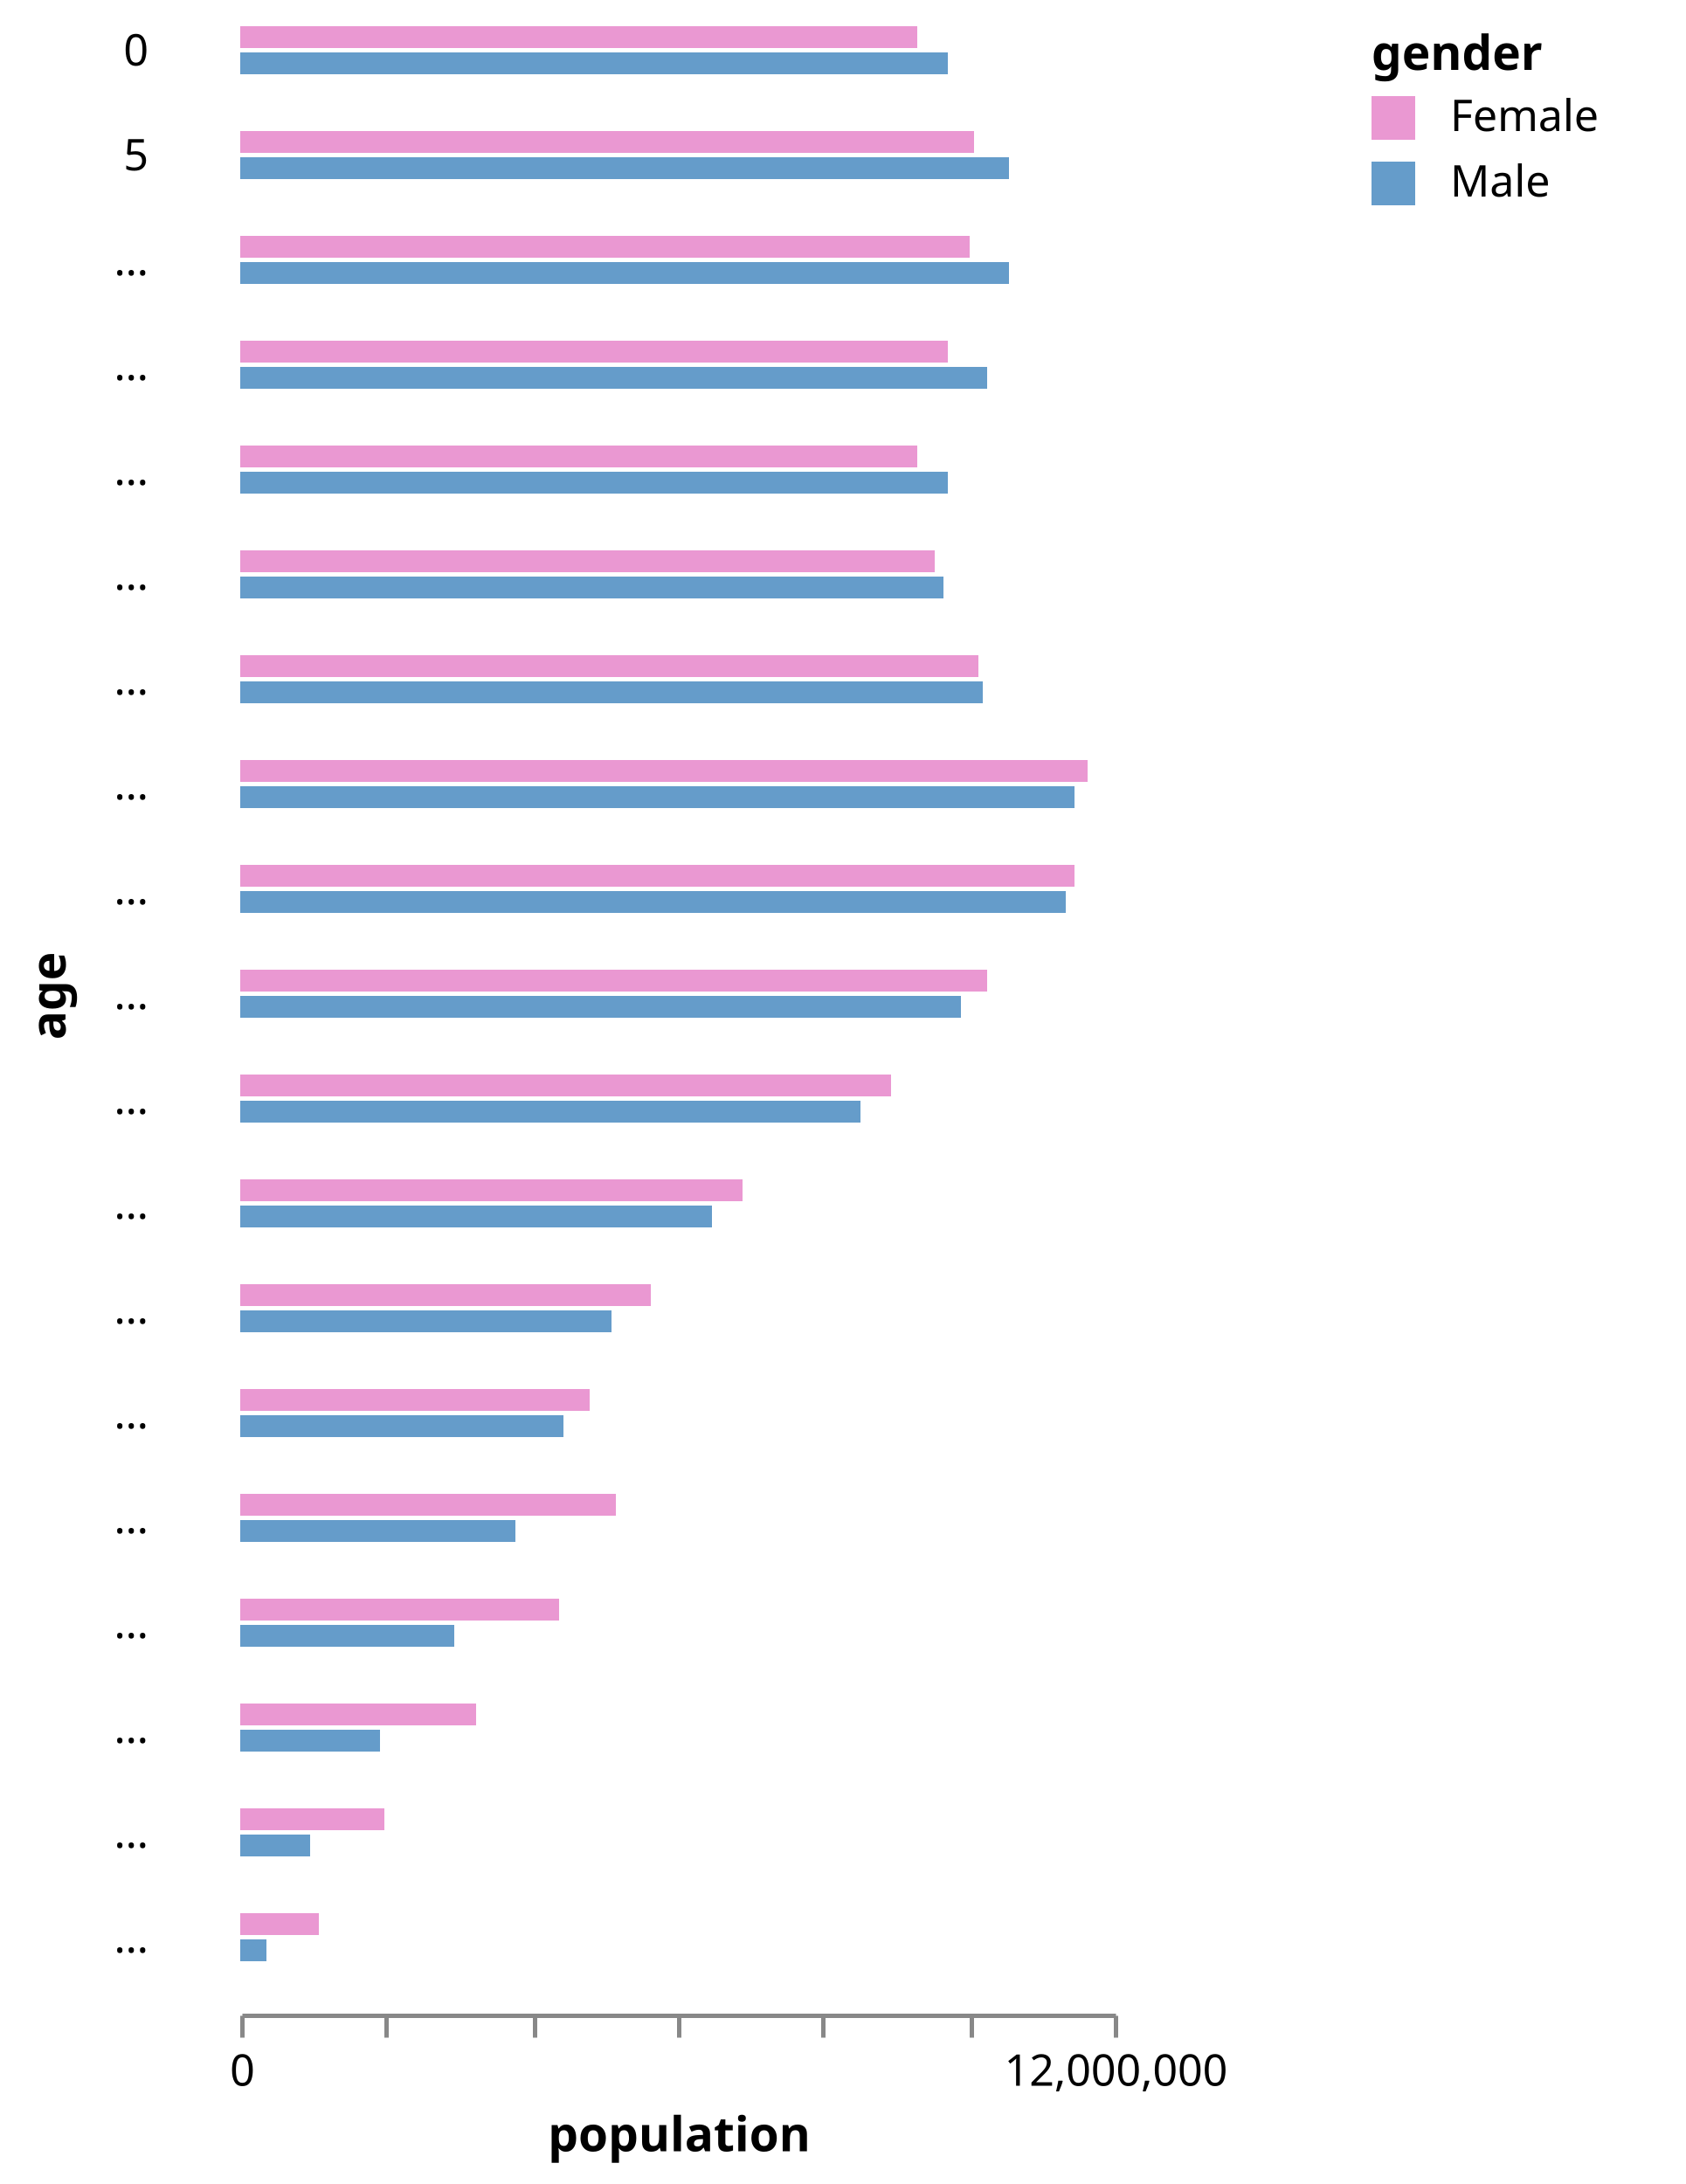
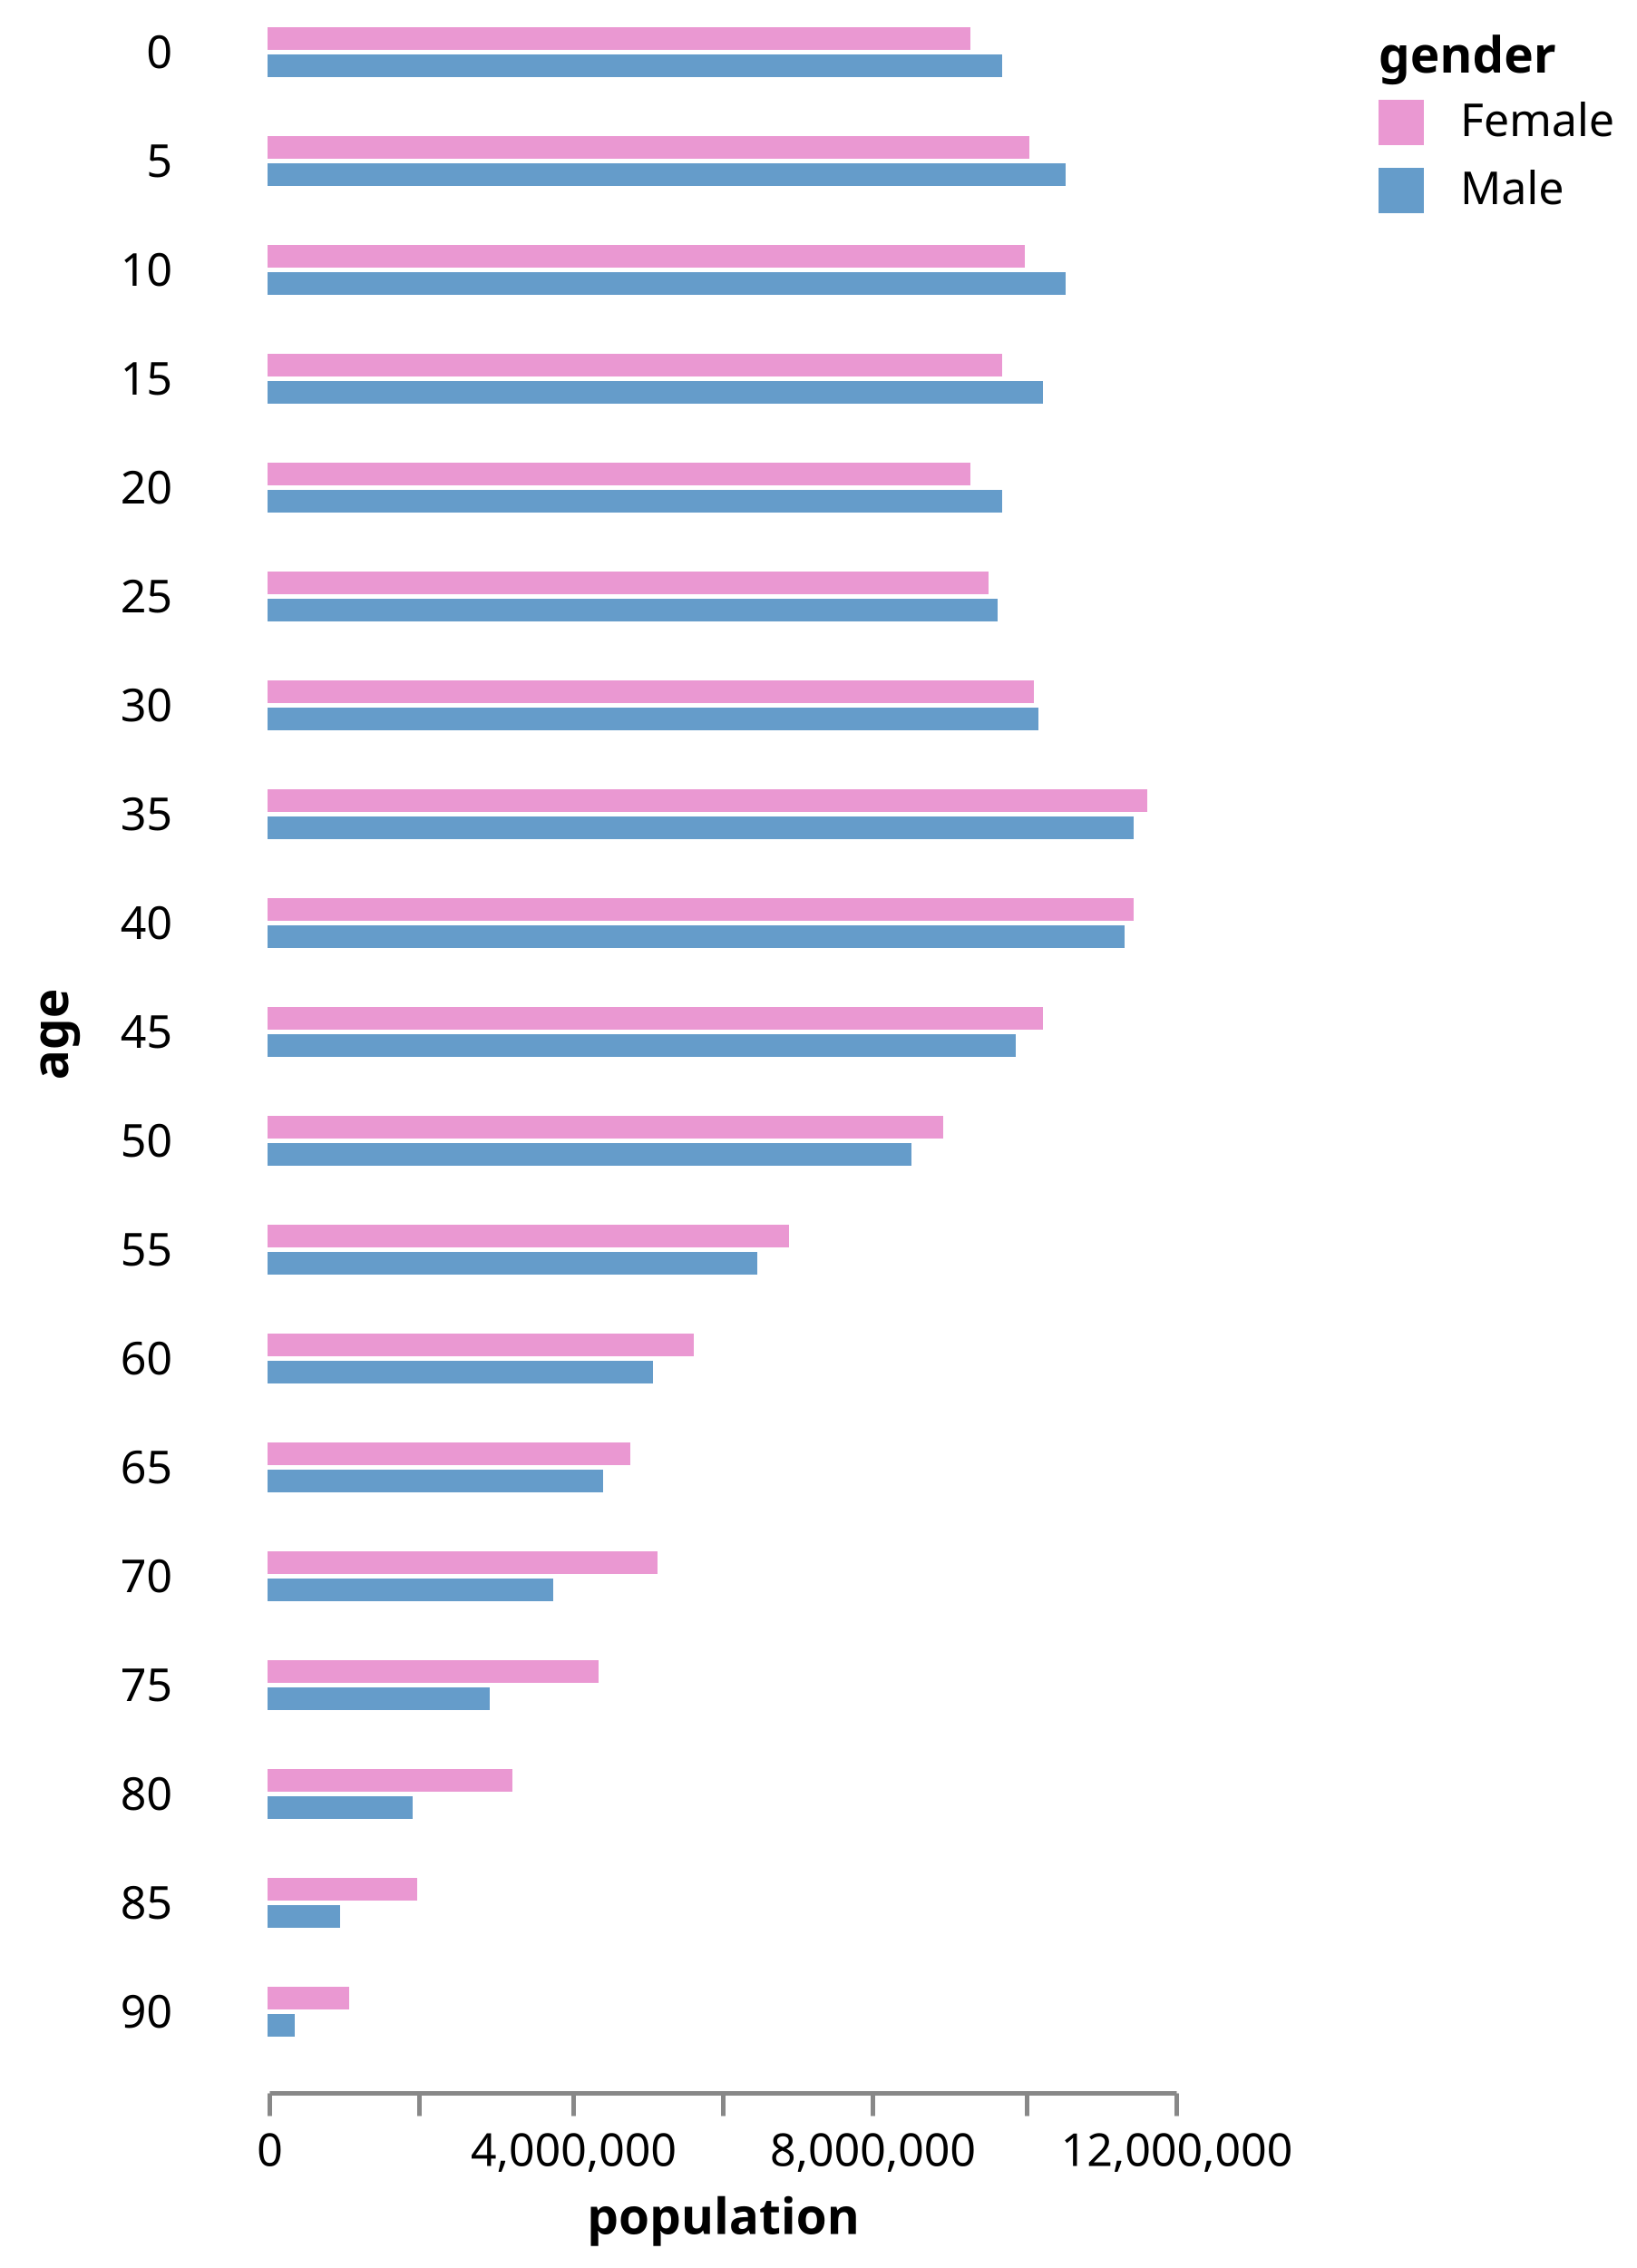
- <svg xmlns="http://www.w3.org/2000/svg" class="marks" width="386" height="500" viewBox="0 0 386 500" version="1.1">
-   <g transform="translate(55,6)">
+ <svg xmlns="http://www.w3.org/2000/svg" class="marks" width="361" height="500" viewBox="0 0 361 500" version="1.1">
+   <g transform="translate(59,6)">
    <g class="mark-group role-frame root">
      <g transform="translate(0,0)">
        <path class="background" d="M0,0h0v0h0Z" style="fill: none;" />
        <g>
          <g class="mark-group role-row-title row_title">
-             <g transform="translate(-40,222)">
+             <g transform="translate(-44,222)">
              <path class="background" d="M0,0h0v0h0Z" style="fill: none;" />
              <g>
                <g class="mark-text role-row-title-text">
                  <text text-anchor="middle" transform="translate(0,0) rotate(270)" style="font: bold 11px sans-serif; fill: black;">age</text>
                </g>
              </g>
            </g>
          </g>
          <g class="mark-group role-row-header row_header">
            <g transform="translate(-11,0)">
              <path class="background" d="M0,0h0v12h0Z" style="fill: none;" />
              <g>
                <g class="mark-text role-title" style="pointer-events: none;">
                  <text text-anchor="end" transform="translate(-10,9)" style="font: normal 10px sans-serif; fill: #000; opacity: 1;">0</text>
                </g>
              </g>
            </g>
            <g transform="translate(-11,24)">
              <path class="background" d="M0,0h0v12h0Z" style="fill: none;" />
              <g>
                <g class="mark-text role-title" style="pointer-events: none;">
                  <text text-anchor="end" transform="translate(-10,9)" style="font: normal 10px sans-serif; fill: #000; opacity: 1;">5</text>
                </g>
              </g>
            </g>
            <g transform="translate(-11,48)">
              <path class="background" d="M0,0h0v12h0Z" style="fill: none;" />
              <g>
                <g class="mark-text role-title" style="pointer-events: none;">
-                   <text text-anchor="end" transform="translate(-10,9)" style="font: normal 10px sans-serif; fill: #000; opacity: 1;">…</text>
+                   <text text-anchor="end" transform="translate(-10,9)" style="font: normal 10px sans-serif; fill: #000; opacity: 1;">10</text>
                </g>
              </g>
            </g>
            <g transform="translate(-11,72)">
              <path class="background" d="M0,0h0v12h0Z" style="fill: none;" />
              <g>
                <g class="mark-text role-title" style="pointer-events: none;">
-                   <text text-anchor="end" transform="translate(-10,9)" style="font: normal 10px sans-serif; fill: #000; opacity: 1;">…</text>
+                   <text text-anchor="end" transform="translate(-10,9)" style="font: normal 10px sans-serif; fill: #000; opacity: 1;">15</text>
                </g>
              </g>
            </g>
            <g transform="translate(-11,96)">
              <path class="background" d="M0,0h0v12h0Z" style="fill: none;" />
              <g>
                <g class="mark-text role-title" style="pointer-events: none;">
-                   <text text-anchor="end" transform="translate(-10,9)" style="font: normal 10px sans-serif; fill: #000; opacity: 1;">…</text>
+                   <text text-anchor="end" transform="translate(-10,9)" style="font: normal 10px sans-serif; fill: #000; opacity: 1;">20</text>
                </g>
              </g>
            </g>
            <g transform="translate(-11,120)">
              <path class="background" d="M0,0h0v12h0Z" style="fill: none;" />
              <g>
                <g class="mark-text role-title" style="pointer-events: none;">
-                   <text text-anchor="end" transform="translate(-10,9)" style="font: normal 10px sans-serif; fill: #000; opacity: 1;">…</text>
+                   <text text-anchor="end" transform="translate(-10,9)" style="font: normal 10px sans-serif; fill: #000; opacity: 1;">25</text>
                </g>
              </g>
            </g>
            <g transform="translate(-11,144)">
              <path class="background" d="M0,0h0v12h0Z" style="fill: none;" />
              <g>
                <g class="mark-text role-title" style="pointer-events: none;">
-                   <text text-anchor="end" transform="translate(-10,9)" style="font: normal 10px sans-serif; fill: #000; opacity: 1;">…</text>
+                   <text text-anchor="end" transform="translate(-10,9)" style="font: normal 10px sans-serif; fill: #000; opacity: 1;">30</text>
                </g>
              </g>
            </g>
            <g transform="translate(-11,168)">
              <path class="background" d="M0,0h0v12h0Z" style="fill: none;" />
              <g>
                <g class="mark-text role-title" style="pointer-events: none;">
-                   <text text-anchor="end" transform="translate(-10,9)" style="font: normal 10px sans-serif; fill: #000; opacity: 1;">…</text>
+                   <text text-anchor="end" transform="translate(-10,9)" style="font: normal 10px sans-serif; fill: #000; opacity: 1;">35</text>
                </g>
              </g>
            </g>
            <g transform="translate(-11,192)">
              <path class="background" d="M0,0h0v12h0Z" style="fill: none;" />
              <g>
                <g class="mark-text role-title" style="pointer-events: none;">
-                   <text text-anchor="end" transform="translate(-10,9)" style="font: normal 10px sans-serif; fill: #000; opacity: 1;">…</text>
+                   <text text-anchor="end" transform="translate(-10,9)" style="font: normal 10px sans-serif; fill: #000; opacity: 1;">40</text>
                </g>
              </g>
            </g>
            <g transform="translate(-11,216)">
              <path class="background" d="M0,0h0v12h0Z" style="fill: none;" />
              <g>
                <g class="mark-text role-title" style="pointer-events: none;">
-                   <text text-anchor="end" transform="translate(-10,9)" style="font: normal 10px sans-serif; fill: #000; opacity: 1;">…</text>
+                   <text text-anchor="end" transform="translate(-10,9)" style="font: normal 10px sans-serif; fill: #000; opacity: 1;">45</text>
                </g>
              </g>
            </g>
            <g transform="translate(-11,240)">
              <path class="background" d="M0,0h0v12h0Z" style="fill: none;" />
              <g>
                <g class="mark-text role-title" style="pointer-events: none;">
-                   <text text-anchor="end" transform="translate(-10,9)" style="font: normal 10px sans-serif; fill: #000; opacity: 1;">…</text>
+                   <text text-anchor="end" transform="translate(-10,9)" style="font: normal 10px sans-serif; fill: #000; opacity: 1;">50</text>
                </g>
              </g>
            </g>
            <g transform="translate(-11,264)">
              <path class="background" d="M0,0h0v12h0Z" style="fill: none;" />
              <g>
                <g class="mark-text role-title" style="pointer-events: none;">
-                   <text text-anchor="end" transform="translate(-10,9)" style="font: normal 10px sans-serif; fill: #000; opacity: 1;">…</text>
+                   <text text-anchor="end" transform="translate(-10,9)" style="font: normal 10px sans-serif; fill: #000; opacity: 1;">55</text>
                </g>
              </g>
            </g>
            <g transform="translate(-11,288)">
              <path class="background" d="M0,0h0v12h0Z" style="fill: none;" />
              <g>
                <g class="mark-text role-title" style="pointer-events: none;">
-                   <text text-anchor="end" transform="translate(-10,9)" style="font: normal 10px sans-serif; fill: #000; opacity: 1;">…</text>
+                   <text text-anchor="end" transform="translate(-10,9)" style="font: normal 10px sans-serif; fill: #000; opacity: 1;">60</text>
                </g>
              </g>
            </g>
            <g transform="translate(-11,312)">
              <path class="background" d="M0,0h0v12h0Z" style="fill: none;" />
              <g>
                <g class="mark-text role-title" style="pointer-events: none;">
-                   <text text-anchor="end" transform="translate(-10,9)" style="font: normal 10px sans-serif; fill: #000; opacity: 1;">…</text>
+                   <text text-anchor="end" transform="translate(-10,9)" style="font: normal 10px sans-serif; fill: #000; opacity: 1;">65</text>
                </g>
              </g>
            </g>
            <g transform="translate(-11,336)">
              <path class="background" d="M0,0h0v12h0Z" style="fill: none;" />
              <g>
                <g class="mark-text role-title" style="pointer-events: none;">
-                   <text text-anchor="end" transform="translate(-10,9)" style="font: normal 10px sans-serif; fill: #000; opacity: 1;">…</text>
+                   <text text-anchor="end" transform="translate(-10,9)" style="font: normal 10px sans-serif; fill: #000; opacity: 1;">70</text>
                </g>
              </g>
            </g>
            <g transform="translate(-11,360)">
              <path class="background" d="M0,0h0v12h0Z" style="fill: none;" />
              <g>
                <g class="mark-text role-title" style="pointer-events: none;">
-                   <text text-anchor="end" transform="translate(-10,9)" style="font: normal 10px sans-serif; fill: #000; opacity: 1;">…</text>
+                   <text text-anchor="end" transform="translate(-10,9)" style="font: normal 10px sans-serif; fill: #000; opacity: 1;">75</text>
                </g>
              </g>
            </g>
            <g transform="translate(-11,384)">
              <path class="background" d="M0,0h0v12h0Z" style="fill: none;" />
              <g>
                <g class="mark-text role-title" style="pointer-events: none;">
-                   <text text-anchor="end" transform="translate(-10,9)" style="font: normal 10px sans-serif; fill: #000; opacity: 1;">…</text>
+                   <text text-anchor="end" transform="translate(-10,9)" style="font: normal 10px sans-serif; fill: #000; opacity: 1;">80</text>
                </g>
              </g>
            </g>
            <g transform="translate(-11,408)">
              <path class="background" d="M0,0h0v12h0Z" style="fill: none;" />
              <g>
                <g class="mark-text role-title" style="pointer-events: none;">
-                   <text text-anchor="end" transform="translate(-10,9)" style="font: normal 10px sans-serif; fill: #000; opacity: 1;">…</text>
+                   <text text-anchor="end" transform="translate(-10,9)" style="font: normal 10px sans-serif; fill: #000; opacity: 1;">85</text>
                </g>
              </g>
            </g>
            <g transform="translate(-11,432)">
              <path class="background" d="M0,0h0v12h0Z" style="fill: none;" />
              <g>
                <g class="mark-text role-title" style="pointer-events: none;">
-                   <text text-anchor="end" transform="translate(-10,9)" style="font: normal 10px sans-serif; fill: #000; opacity: 1;">…</text>
+                   <text text-anchor="end" transform="translate(-10,9)" style="font: normal 10px sans-serif; fill: #000; opacity: 1;">90</text>
                </g>
              </g>
            </g>
          </g>
          <g class="mark-group role-column-footer column_footer">
            <g transform="translate(0,455)">
              <path class="background" d="M0,0h200v0h-200Z" style="fill: none;" />
              <g>
                <g class="mark-group role-axis">
                  <g transform="translate(0.5,0.5)">
                    <path class="background" d="M0,0h0v0h0Z" style="pointer-events: none; fill: none;" />
                    <g>
                      <g class="mark-rule role-axis-tick" style="pointer-events: none;">
                        <line transform="translate(0,0)" x2="0" y2="5" style="fill: none; stroke: #888; stroke-width: 1; opacity: 1;" />
                        <line transform="translate(33,0)" x2="0" y2="5" style="fill: none; stroke: #888; stroke-width: 1; opacity: 1;" />
                        <line transform="translate(67,0)" x2="0" y2="5" style="fill: none; stroke: #888; stroke-width: 1; opacity: 1;" />
                        <line transform="translate(100,0)" x2="0" y2="5" style="fill: none; stroke: #888; stroke-width: 1; opacity: 1;" />
                        <line transform="translate(133,0)" x2="0" y2="5" style="fill: none; stroke: #888; stroke-width: 1; opacity: 1;" />
                        <line transform="translate(167,0)" x2="0" y2="5" style="fill: none; stroke: #888; stroke-width: 1; opacity: 1;" />
                        <line transform="translate(200,0)" x2="0" y2="5" style="fill: none; stroke: #888; stroke-width: 1; opacity: 1;" />
                      </g>
                      <g class="mark-text role-axis-label" style="pointer-events: none;">
                        <text text-anchor="middle" transform="translate(0,16)" style="font: 10px sans-serif; fill: #000; opacity: 1;">0</text>
                        <text text-anchor="middle" transform="translate(33,16)" style="font: 10px sans-serif; fill: #000; opacity: 0;">2,000,000</text>
-                         <text text-anchor="middle" transform="translate(67,16)" style="font: 10px sans-serif; fill: #000; opacity: 0;">4,000,000</text>
+                         <text text-anchor="middle" transform="translate(67,16)" style="font: 10px sans-serif; fill: #000; opacity: 1;">4,000,000</text>
                        <text text-anchor="middle" transform="translate(100,16)" style="font: 10px sans-serif; fill: #000; opacity: 0;">6,000,000</text>
-                         <text text-anchor="middle" transform="translate(133,16)" style="font: 10px sans-serif; fill: #000; opacity: 0;">8,000,000</text>
+                         <text text-anchor="middle" transform="translate(133,16)" style="font: 10px sans-serif; fill: #000; opacity: 1;">8,000,000</text>
                        <text text-anchor="middle" transform="translate(167,16)" style="font: 10px sans-serif; fill: #000; opacity: 0;">10,000,000</text>
                        <text text-anchor="middle" transform="translate(200,16)" style="font: 10px sans-serif; fill: #000; opacity: 1;">12,000,000</text>
                      </g>
                      <g class="mark-rule role-axis-domain" style="pointer-events: none;">
                        <line transform="translate(0,0)" x2="200" y2="0" style="fill: none; stroke: #888; stroke-width: 1; opacity: 1;" />
                      </g>
                      <g class="mark-text role-axis-title" style="pointer-events: none;">
                        <text text-anchor="middle" transform="translate(100,31)" style="font: bold 11px sans-serif; fill: #000; opacity: 1;">population</text>
                      </g>
                    </g>
                  </g>
                </g>
              </g>
            </g>
          </g>
          <g class="mark-group role-scope cell">
            <g transform="translate(0,0)">
              <path class="background" d="M0.5,0.5h200v12h-200Z" style="fill: transparent; stroke: transparent;" />
              <g>
                <g class="mark-rect role-bar child_marks">
                  <path d="M0,6h162v5h-162Z" style="fill: #659CCA;" />
                  <path d="M0,0h155v5h-155Z" style="fill: #EA98D2;" />
                </g>
              </g>
            </g>
            <g transform="translate(0,24)">
              <path class="background" d="M0.5,0.5h200v12h-200Z" style="fill: transparent; stroke: transparent;" />
              <g>
                <g class="mark-rect role-bar child_marks">
                  <path d="M0,6h176v5h-176Z" style="fill: #659CCA;" />
                  <path d="M0,0h168v5h-168Z" style="fill: #EA98D2;" />
                </g>
              </g>
            </g>
            <g transform="translate(0,48)">
              <path class="background" d="M0.5,0.5h200v12h-200Z" style="fill: transparent; stroke: transparent;" />
              <g>
                <g class="mark-rect role-bar child_marks">
                  <path d="M0,6h176v5h-176Z" style="fill: #659CCA;" />
                  <path d="M0,0h167v5h-167Z" style="fill: #EA98D2;" />
                </g>
              </g>
            </g>
            <g transform="translate(0,72)">
              <path class="background" d="M0.5,0.5h200v12h-200Z" style="fill: transparent; stroke: transparent;" />
              <g>
                <g class="mark-rect role-bar child_marks">
                  <path d="M0,6h171v5h-171Z" style="fill: #659CCA;" />
                  <path d="M0,0h162v5h-162Z" style="fill: #EA98D2;" />
                </g>
              </g>
            </g>
            <g transform="translate(0,96)">
              <path class="background" d="M0.5,0.5h200v12h-200Z" style="fill: transparent; stroke: transparent;" />
              <g>
                <g class="mark-rect role-bar child_marks">
                  <path d="M0,6h162v5h-162Z" style="fill: #659CCA;" />
                  <path d="M0,0h155v5h-155Z" style="fill: #EA98D2;" />
                </g>
              </g>
            </g>
            <g transform="translate(0,120)">
              <path class="background" d="M0.5,0.5h200v12h-200Z" style="fill: transparent; stroke: transparent;" />
              <g>
                <g class="mark-rect role-bar child_marks">
                  <path d="M0,6h161v5h-161Z" style="fill: #659CCA;" />
                  <path d="M0,0h159v5h-159Z" style="fill: #EA98D2;" />
                </g>
              </g>
            </g>
            <g transform="translate(0,144)">
              <path class="background" d="M0.5,0.5h200v12h-200Z" style="fill: transparent; stroke: transparent;" />
              <g>
                <g class="mark-rect role-bar child_marks">
                  <path d="M0,6h170v5h-170Z" style="fill: #659CCA;" />
                  <path d="M0,0h169v5h-169Z" style="fill: #EA98D2;" />
                </g>
              </g>
            </g>
            <g transform="translate(0,168)">
              <path class="background" d="M0.5,0.5h200v12h-200Z" style="fill: transparent; stroke: transparent;" />
              <g>
                <g class="mark-rect role-bar child_marks">
                  <path d="M0,6h191v5h-191Z" style="fill: #659CCA;" />
                  <path d="M0,0h194v5h-194Z" style="fill: #EA98D2;" />
                </g>
              </g>
            </g>
            <g transform="translate(0,192)">
              <path class="background" d="M0.5,0.5h200v12h-200Z" style="fill: transparent; stroke: transparent;" />
              <g>
                <g class="mark-rect role-bar child_marks">
                  <path d="M0,6h189v5h-189Z" style="fill: #659CCA;" />
                  <path d="M0,0h191v5h-191Z" style="fill: #EA98D2;" />
                </g>
              </g>
            </g>
            <g transform="translate(0,216)">
              <path class="background" d="M0.5,0.5h200v12h-200Z" style="fill: transparent; stroke: transparent;" />
              <g>
                <g class="mark-rect role-bar child_marks">
                  <path d="M0,6h165v5h-165Z" style="fill: #659CCA;" />
                  <path d="M0,0h171v5h-171Z" style="fill: #EA98D2;" />
                </g>
              </g>
            </g>
            <g transform="translate(0,240)">
              <path class="background" d="M0.5,0.5h200v12h-200Z" style="fill: transparent; stroke: transparent;" />
              <g>
                <g class="mark-rect role-bar child_marks">
                  <path d="M0,6h142v5h-142Z" style="fill: #659CCA;" />
                  <path d="M0,0h149v5h-149Z" style="fill: #EA98D2;" />
                </g>
              </g>
            </g>
            <g transform="translate(0,264)">
              <path class="background" d="M0.5,0.5h200v12h-200Z" style="fill: transparent; stroke: transparent;" />
              <g>
                <g class="mark-rect role-bar child_marks">
                  <path d="M0,6h108v5h-108Z" style="fill: #659CCA;" />
                  <path d="M0,0h115v5h-115Z" style="fill: #EA98D2;" />
                </g>
              </g>
            </g>
            <g transform="translate(0,288)">
              <path class="background" d="M0.5,0.5h200v12h-200Z" style="fill: transparent; stroke: transparent;" />
              <g>
                <g class="mark-rect role-bar child_marks">
                  <path d="M0,6h85v5h-85Z" style="fill: #659CCA;" />
                  <path d="M0,0h94v5h-94Z" style="fill: #EA98D2;" />
                </g>
              </g>
            </g>
            <g transform="translate(0,312)">
              <path class="background" d="M0.5,0.5h200v12h-200Z" style="fill: transparent; stroke: transparent;" />
              <g>
                <g class="mark-rect role-bar child_marks">
                  <path d="M0,6h74v5h-74Z" style="fill: #659CCA;" />
                  <path d="M0,0h80v5h-80Z" style="fill: #EA98D2;" />
                </g>
              </g>
            </g>
            <g transform="translate(0,336)">
              <path class="background" d="M0.5,0.5h200v12h-200Z" style="fill: transparent; stroke: transparent;" />
              <g>
                <g class="mark-rect role-bar child_marks">
                  <path d="M0,6h63v5h-63Z" style="fill: #659CCA;" />
                  <path d="M0,0h86v5h-86Z" style="fill: #EA98D2;" />
                </g>
              </g>
            </g>
            <g transform="translate(0,360)">
              <path class="background" d="M0.5,0.5h200v12h-200Z" style="fill: transparent; stroke: transparent;" />
              <g>
                <g class="mark-rect role-bar child_marks">
                  <path d="M0,6h49v5h-49Z" style="fill: #659CCA;" />
                  <path d="M0,0h73v5h-73Z" style="fill: #EA98D2;" />
                </g>
              </g>
            </g>
            <g transform="translate(0,384)">
              <path class="background" d="M0.5,0.5h200v12h-200Z" style="fill: transparent; stroke: transparent;" />
              <g>
                <g class="mark-rect role-bar child_marks">
                  <path d="M0,6h32v5h-32Z" style="fill: #659CCA;" />
                  <path d="M0,0h54v5h-54Z" style="fill: #EA98D2;" />
                </g>
              </g>
            </g>
            <g transform="translate(0,408)">
              <path class="background" d="M0.5,0.5h200v12h-200Z" style="fill: transparent; stroke: transparent;" />
              <g>
                <g class="mark-rect role-bar child_marks">
                  <path d="M0,6h16v5h-16Z" style="fill: #659CCA;" />
                  <path d="M0,0h33v5h-33Z" style="fill: #EA98D2;" />
                </g>
              </g>
            </g>
            <g transform="translate(0,432)">
              <path class="background" d="M0.5,0.5h200v12h-200Z" style="fill: transparent; stroke: transparent;" />
              <g>
                <g class="mark-rect role-bar child_marks">
                  <path d="M0,6h6v5h-6Z" style="fill: #659CCA;" />
                  <path d="M0,0h18v5h-18Z" style="fill: #EA98D2;" />
                </g>
              </g>
            </g>
          </g>
          <g class="mark-group role-legend">
-             <g transform="translate(259,0)">
-               <path class="background" d="M0,0h67v41h-67Z" style="pointer-events: none; fill: none;" />
+             <g transform="translate(245,0)">
+               <path class="background" d="M0,0h52v41h-52Z" style="pointer-events: none; fill: none;" />
              <g>
                <g class="mark-group role-legend-entry">
                  <g transform="translate(0,16)">
                    <path class="background" d="M0,0h0v0h0Z" style="pointer-events: none; fill: none;" />
                    <g>
                      <g class="mark-symbol role-legend-symbol" style="pointer-events: none;">
                        <path transform="translate(5,5)" d="M-5,-5h10v10h-10Z" style="fill: #EA98D2; stroke-width: 1.5; opacity: 1;" />
                        <path transform="translate(5,20)" d="M-5,-5h10v10h-10Z" style="fill: #659CCA; stroke-width: 1.5; opacity: 1;" />
                      </g>
                      <g class="mark-text role-legend-label" style="pointer-events: none;">
                        <text text-anchor="start" transform="translate(18,8)" style="font: 10px sans-serif; fill: #000; opacity: 1;">Female</text>
                        <text text-anchor="start" transform="translate(18,23)" style="font: 10px sans-serif; fill: #000; opacity: 1;">Male</text>
                      </g>
                    </g>
                  </g>
                </g>
                <g class="mark-text role-legend-title" style="pointer-events: none;">
                  <text text-anchor="start" transform="translate(0,10)" style="font: bold 11px sans-serif; fill: #000; opacity: 1;">gender</text>
                </g>
              </g>
            </g>
          </g>
        </g>
      </g>
    </g>
  </g>
</svg>
